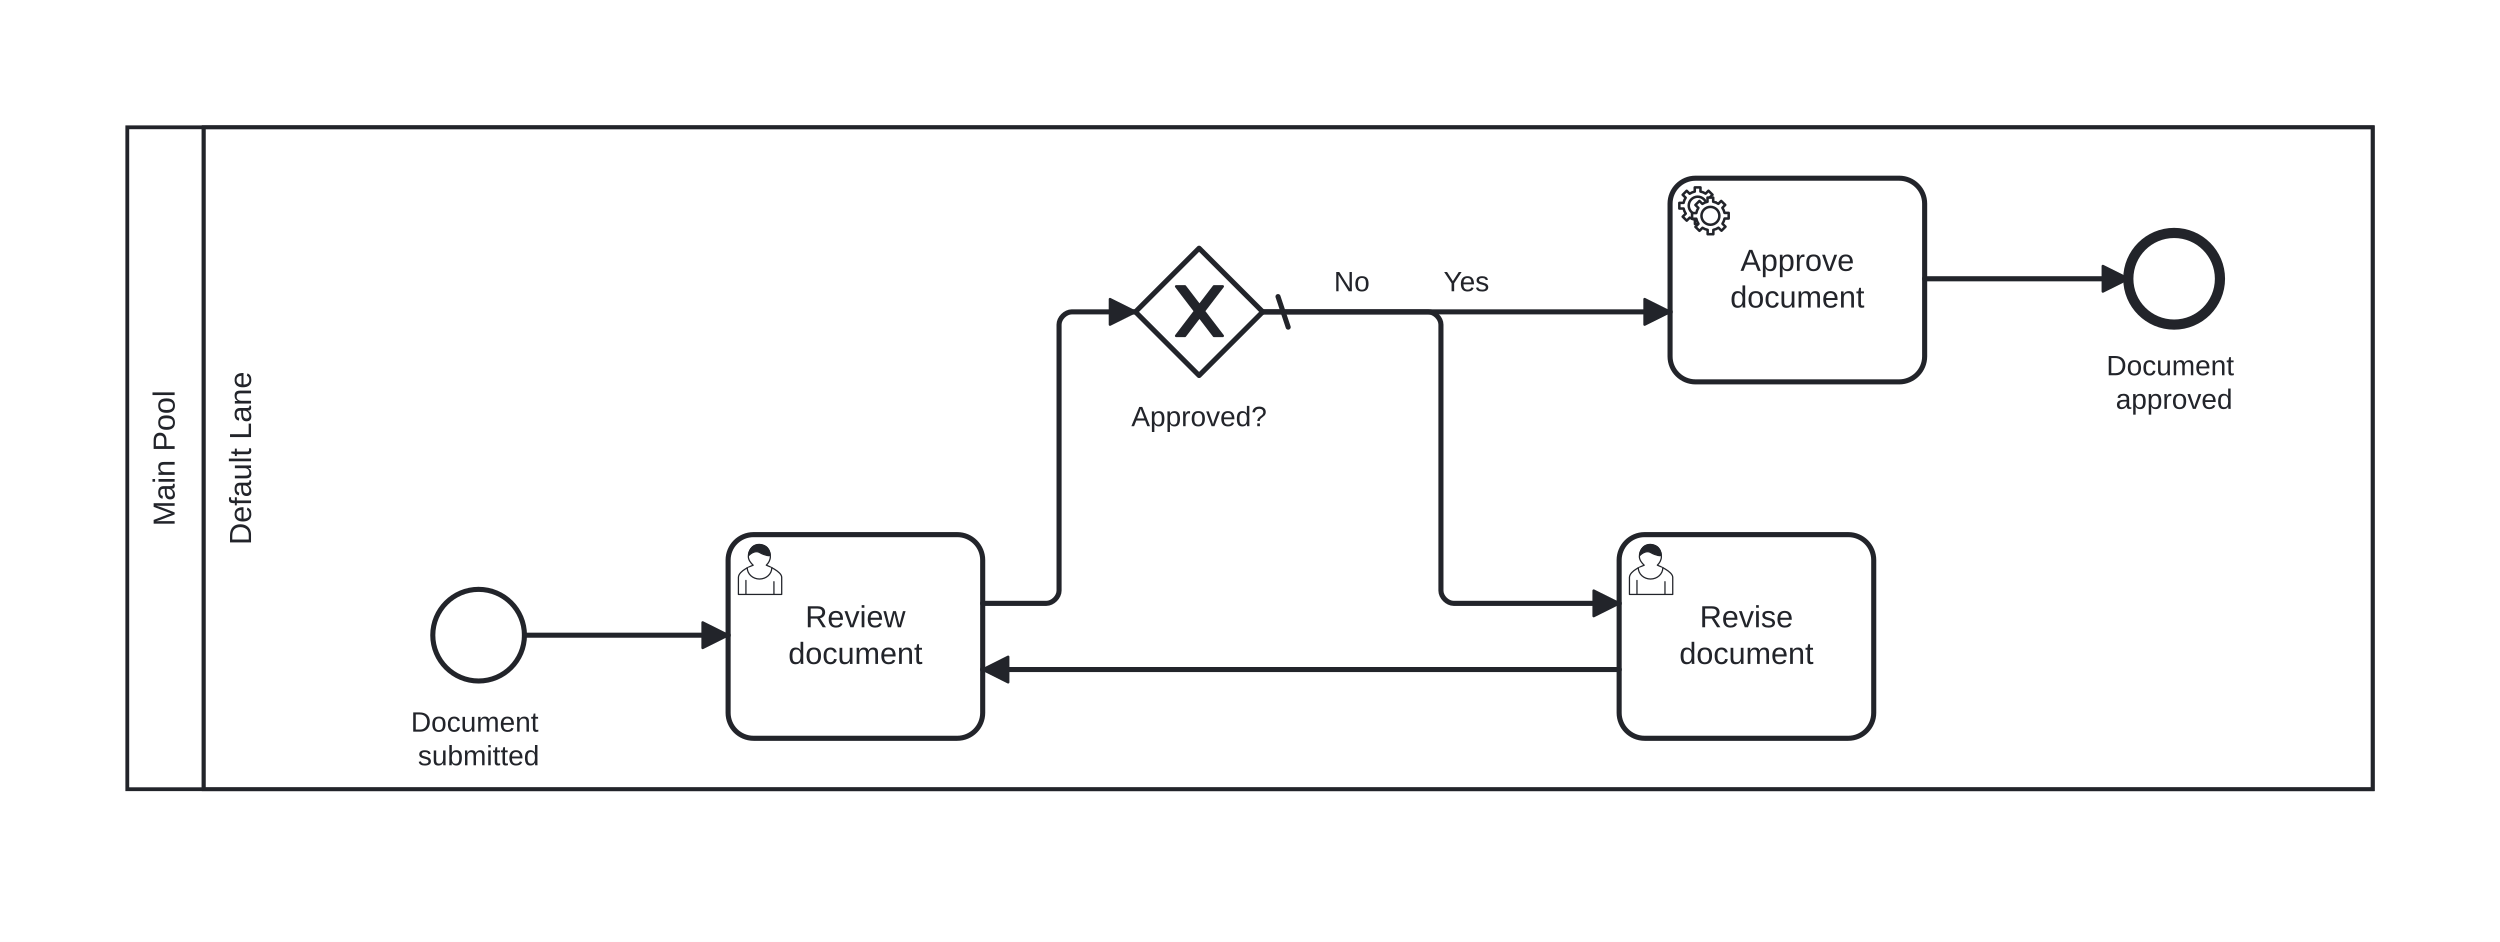
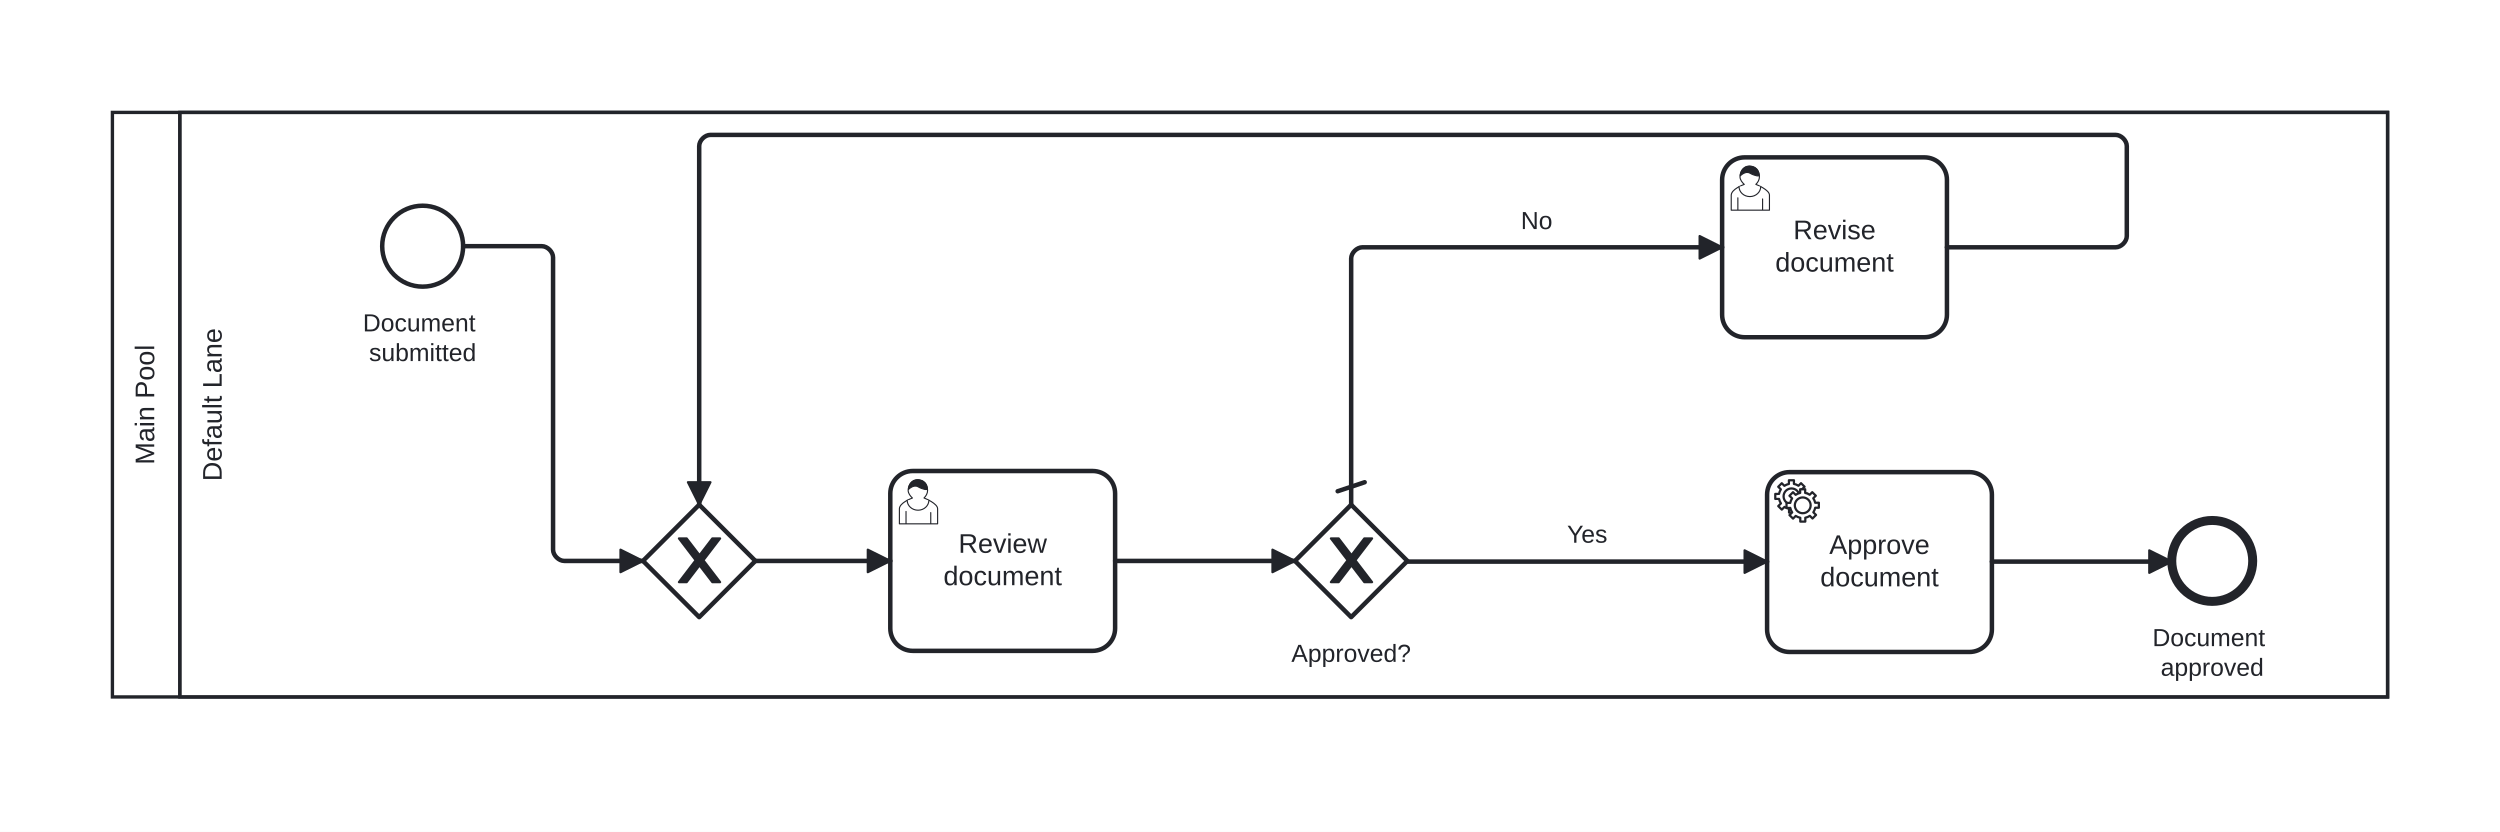
- <svg xmlns="http://www.w3.org/2000/svg" width="982" height="370" viewBox="0 0 982 370" font-family="Arial, sans-serif">
+ <svg xmlns="http://www.w3.org/2000/svg" width="1112" height="370" viewBox="0 0 1112 370" font-family="Arial, sans-serif">
  <defs>
    <marker id="seq-end" viewBox="0 0 20 20" refX="11" refY="10" markerWidth="10" markerHeight="10" orient="auto">
      <path d="M 1 5 L 11 10 L 1 15 Z" fill="#22242a" stroke="#22242a" stroke-width="1" stroke-linecap="round" stroke-linejoin="round" />
    </marker>
    <marker id="seq-default-src" viewBox="0 0 20 20" refX="0" refY="10" markerWidth="10" markerHeight="10" orient="auto">
      <path d="M 6 4 L 10 16" fill="none" stroke="#22242a" stroke-width="2" stroke-linecap="round" />
    </marker>
    <marker id="seq-conditional-src" viewBox="0 0 20 20" refX="-1" refY="10" markerWidth="10" markerHeight="10" orient="auto">
      <path d="M 0 10 L 8 6 L 16 10 L 8 14 Z" fill="#ffffff" stroke="#22242a" stroke-width="2" stroke-linejoin="round" />
    </marker>
    <marker id="msg-start" viewBox="0 0 20 20" refX="6" refY="6" markerWidth="20" markerHeight="20" orient="auto">
      <circle cx="6" cy="6" r="3.5" fill="#ffffff" stroke="#22242a" stroke-width="1" stroke-dasharray="10000, 1" />
    </marker>
    <marker id="msg-end" viewBox="0 0 20 20" refX="8.5" refY="5" markerWidth="20" markerHeight="20" orient="auto">
      <path d="m 1 5 l 0 -3 l 7 3 l -7 3 z" fill="#ffffff" stroke="#22242a" stroke-width="1" stroke-linecap="round" stroke-linejoin="round" stroke-dasharray="10000, 1" />
    </marker>
    <marker id="assoc-end" viewBox="0 0 20 20" refX="11" refY="10" markerWidth="10" markerHeight="10" orient="auto">
      <path d="M 1 5 L 11 10 L 1 15" fill="none" stroke="#22242a" stroke-width="1.5" stroke-linecap="round" stroke-linejoin="round" stroke-dasharray="10000, 1" />
    </marker>
  </defs>
-   <rect width="982" height="370" fill="#ffffff" />
-   <rect x="50" y="50" width="882" height="260" fill="#ffffff" fill-opacity="0.95" stroke="#22242a" stroke-width="1.5" />
+   <rect width="1112" height="370" fill="#ffffff" />
+   <rect x="50" y="50" width="1012" height="260" fill="#ffffff" fill-opacity="0.95" stroke="#22242a" stroke-width="1.5" />
  <path d="M 80 50 L 80 310" stroke="#22242a" stroke-width="1.5" fill="none" />
  <text x="68.6" y="180" text-anchor="middle" font-size="12" fill="#22242a" transform="rotate(-90,68.6,180)">Main Pool</text>
-   <rect x="80" y="50" width="852" height="260" fill="#ffffff" fill-opacity="0.25" stroke="#22242a" stroke-width="1.5" />
+   <rect x="80" y="50" width="982" height="260" fill="#ffffff" fill-opacity="0.25" stroke="#22242a" stroke-width="1.5" />
  <text x="98.6" y="180" text-anchor="middle" font-size="12" fill="#22242a" transform="rotate(-90,98.6,180)">Default Lane</text>
  <g data-element-id="start1">
-     <circle cx="188" cy="249.5" r="18" fill="#ffffff" fill-opacity="0.95" stroke="#22242a" stroke-width="2" />
+     <circle cx="188" cy="109.5" r="18" fill="#ffffff" fill-opacity="0.95" stroke="#22242a" stroke-width="2" />
    <text text-anchor="middle" font-size="11" fill="#22242a">
-       <tspan x="188" y="287.4">Document</tspan>
-       <tspan x="188" y="300.6">submitted</tspan>
+       <tspan x="188" y="147.4">Document</tspan>
+       <tspan x="188" y="160.6">submitted</tspan>
    </text>
  </g>
+   <g data-element-id="gw_join_task1">
+     <polygon points="311,224.5 336,249.5 311,274.5 286,249.5" fill="#ffffff" fill-opacity="0.95" stroke="#22242a" stroke-width="2" stroke-linejoin="round" />
+     <g transform="translate(286,224.5)">
+       <path d="m 16,15 7.429,9.714 -7.429,9.714 3.429,0 5.714,-7.464 5.714,7.464 3.429,0 -7.429,-9.714 7.429,-9.714 -3.429,0 -5.714,7.464 -5.714,-7.464 -3.429,0 z" fill="#22242a" stroke="#22242a" stroke-width="1" stroke-linecap="round" stroke-linejoin="round" />
+     </g>
+   </g>
  <g data-element-id="task1">
-     <rect x="286" y="210" width="100" height="80" rx="10" ry="10" fill="#ffffff" fill-opacity="0.95" stroke="#22242a" stroke-width="2" />
-     <text x="336" y="246.4" text-anchor="middle" font-size="12" fill="#22242a">Review</text>
-     <text x="336" y="260.8" text-anchor="middle" font-size="12" fill="#22242a">document</text>
-     <g transform="translate(286,210)">
+     <rect x="396" y="209.5" width="100" height="80" rx="10" ry="10" fill="#ffffff" fill-opacity="0.95" stroke="#22242a" stroke-width="2" />
+     <text x="446" y="245.9" text-anchor="middle" font-size="12" fill="#22242a">Review</text>
+     <text x="446" y="260.3" text-anchor="middle" font-size="12" fill="#22242a">document</text>
+     <g transform="translate(396,209.5)">
      <path d="m 15,12 c 0.909,-0.845 1.594,-2.049 1.594,-3.385 0,-2.554 -1.805,-4.622 -4.357,-4.622 -2.552,0 -4.288,2.068 -4.288,4.622 0,1.348 0.974,2.562 1.896,3.405 -0.529,0.187 -5.669,2.097 -5.794,4.756 v 6.718 h 17 v -6.718 c 0,-2.298 -5.528,-4.595 -6.051,-4.776 zm -8,6 l 0,5.5 m 11,0 l 0,-5" fill="#ffffff" stroke="#22242a" stroke-width="0.5" stroke-linecap="round" stroke-linejoin="round" />
      <path d="m 15,12 m 2.162,1.009 c 0,2.447 -2.158,4.431 -4.821,4.431 -2.665,0 -4.822,-1.981 -4.822,-4.431 " fill="#ffffff" stroke="#22242a" stroke-width="0.5" stroke-linecap="round" stroke-linejoin="round" />
      <path d="m 15,12 m -6.9,-3.80 c 0,0 2.251,-2.358 4.274,-1.177 2.024,1.181 4.221,1.537 4.124,0.965 -0.098,-0.57 -0.117,-3.791 -4.191,-4.136 -3.575,0.001 -4.208,3.367 -4.207,4.348 z" fill="#22242a" stroke="#22242a" stroke-width="0.5" stroke-linecap="round" stroke-linejoin="round" />
    </g>
  </g>
  <g data-element-id="gw1">
-     <polygon points="471,97.5 496,122.5 471,147.5 446,122.5" fill="#ffffff" fill-opacity="0.95" stroke="#22242a" stroke-width="2" stroke-linejoin="round" />
-     <g transform="translate(446,97.5)">
+     <polygon points="601,224.5 626,249.5 601,274.5 576,249.5" fill="#ffffff" fill-opacity="0.95" stroke="#22242a" stroke-width="2" stroke-linejoin="round" />
+     <g transform="translate(576,224.5)">
      <path d="m 16,15 7.429,9.714 -7.429,9.714 3.429,0 5.714,-7.464 5.714,7.464 3.429,0 -7.429,-9.714 7.429,-9.714 -3.429,0 -5.714,7.464 -5.714,-7.464 -3.429,0 z" fill="#22242a" stroke="#22242a" stroke-width="1" stroke-linecap="round" stroke-linejoin="round" />
    </g>
    <text text-anchor="middle" font-size="11" fill="#22242a">
-       <tspan x="471" y="167.4">Approved?</tspan>
+       <tspan x="601" y="294.4">Approved?</tspan>
    </text>
  </g>
  <g data-element-id="task2">
-     <rect x="656" y="70" width="100" height="80" rx="10" ry="10" fill="#ffffff" fill-opacity="0.95" stroke="#22242a" stroke-width="2" />
-     <text x="706" y="106.4" text-anchor="middle" font-size="12" fill="#22242a">Approve</text>
-     <text x="706" y="120.8" text-anchor="middle" font-size="12" fill="#22242a">document</text>
-     <g transform="translate(656,70)">
+     <rect x="786" y="210" width="100" height="80" rx="10" ry="10" fill="#ffffff" fill-opacity="0.95" stroke="#22242a" stroke-width="2" />
+     <text x="836" y="246.4" text-anchor="middle" font-size="12" fill="#22242a">Approve</text>
+     <text x="836" y="260.8" text-anchor="middle" font-size="12" fill="#22242a">document</text>
+     <g transform="translate(786,210)">
      <circle cx="11" cy="11" r="5" fill="#ffffff" stroke="none" />
      <path d="m 12,18 v -1.713 c 0.352,-0.07 0.704,-0.178 1.048,-0.321 0.344,-0.145 0.666,-0.321 0.966,-0.521 l 1.194,1.18 1.567,-1.577 -1.195,-1.18 c 0.403,-0.614 0.683,-1.299 0.825,-2.018 l 1.622,-0.01 v -2.22 l -1.637,0.01 c -0.073,-0.352 -0.178,-0.7 -0.324,-1.044 -0.145,-0.344 -0.321,-0.664 -0.523,-0.962 l 1.131,-1.136 -1.583,-1.563 -1.13,1.136 c -0.614,-0.401 -1.303,-0.681 -2.023,-0.822 l 0.009,-1.619 h -2.241 l 0.004,1.631 c -0.354,0.074 -0.705,0.18 -1.05,0.324 -0.344,0.144 -0.665,0.321 -0.964,0.52 l -1.17,-1.158 -1.567,1.579 1.168,1.157 c -0.403,0.613 -0.683,1.298 -0.825,2.017 l -1.659,0.003 v 2.222 l 1.672,-0.006 c 0.073,0.351 0.18,0.702 0.324,1.045 0.145,0.344 0.321,0.664 0.523,0.961 l -1.199,1.197 1.584,1.56 1.196,-1.193 c 0.614,0.403 1.303,0.682 2.023,0.823 l 7.19e-4,1.699 h 2.227 z m 0.221,-3.996 c -1.789,0.75 -3.858,-0.093 -4.61,-1.874 -0.752,-1.783 0.091,-3.846 1.88,-4.596 1.788,-0.749 3.857,0.093 4.609,1.874 0.752,1.782 -0.091,3.846 -1.88,4.596 z" fill="#ffffff" stroke="#22242a" stroke-width="1" stroke-linecap="round" stroke-linejoin="round" />
      <circle cx="16" cy="15" r="5" fill="#ffffff" stroke="none" />
      <path d="m 17,22 v -1.713 c 0.352,-0.07 0.704,-0.178 1.048,-0.321 0.344,-0.145 0.666,-0.321 0.966,-0.521 l 1.194,1.18 1.567,-1.577 -1.195,-1.18 c 0.403,-0.614 0.683,-1.299 0.825,-2.018 l 1.622,-0.01 v -2.22 l -1.637,0.01 c -0.073,-0.352 -0.178,-0.7 -0.324,-1.044 -0.145,-0.344 -0.321,-0.664 -0.523,-0.962 l 1.131,-1.136 -1.583,-1.563 -1.13,1.136 c -0.614,-0.401 -1.303,-0.681 -2.023,-0.822 l 0.009,-1.619 h -2.241 l 0.004,1.631 c -0.354,0.074 -0.705,0.18 -1.05,0.324 -0.344,0.144 -0.665,0.321 -0.964,0.52 l -1.17,-1.158 -1.567,1.579 1.168,1.157 c -0.403,0.613 -0.683,1.298 -0.825,2.017 l -1.659,0.003 v 2.222 l 1.672,-0.006 c 0.073,0.351 0.18,0.702 0.324,1.045 0.145,0.344 0.321,0.664 0.523,0.961 l -1.199,1.197 1.584,1.56 1.196,-1.193 c 0.614,0.403 1.303,0.682 2.023,0.823 l 7.19e-4,1.699 h 2.227 z m 0.221,-3.996 c -1.789,0.75 -3.858,-0.093 -4.61,-1.874 -0.752,-1.783 0.091,-3.846 1.88,-4.596 1.788,-0.749 3.857,0.093 4.609,1.874 0.752,1.782 -0.091,3.846 -1.88,4.596 z" fill="#ffffff" stroke="#22242a" stroke-width="1" stroke-linecap="round" stroke-linejoin="round" />
    </g>
  </g>
  <g data-element-id="task3">
-     <rect x="636" y="210" width="100" height="80" rx="10" ry="10" fill="#ffffff" fill-opacity="0.95" stroke="#22242a" stroke-width="2" />
-     <text x="686" y="246.4" text-anchor="middle" font-size="12" fill="#22242a">Revise</text>
-     <text x="686" y="260.8" text-anchor="middle" font-size="12" fill="#22242a">document</text>
-     <g transform="translate(636,210)">
+     <rect x="766" y="70" width="100" height="80" rx="10" ry="10" fill="#ffffff" fill-opacity="0.95" stroke="#22242a" stroke-width="2" />
+     <text x="816" y="106.4" text-anchor="middle" font-size="12" fill="#22242a">Revise</text>
+     <text x="816" y="120.8" text-anchor="middle" font-size="12" fill="#22242a">document</text>
+     <g transform="translate(766,70)">
      <path d="m 15,12 c 0.909,-0.845 1.594,-2.049 1.594,-3.385 0,-2.554 -1.805,-4.622 -4.357,-4.622 -2.552,0 -4.288,2.068 -4.288,4.622 0,1.348 0.974,2.562 1.896,3.405 -0.529,0.187 -5.669,2.097 -5.794,4.756 v 6.718 h 17 v -6.718 c 0,-2.298 -5.528,-4.595 -6.051,-4.776 zm -8,6 l 0,5.5 m 11,0 l 0,-5" fill="#ffffff" stroke="#22242a" stroke-width="0.5" stroke-linecap="round" stroke-linejoin="round" />
      <path d="m 15,12 m 2.162,1.009 c 0,2.447 -2.158,4.431 -4.821,4.431 -2.665,0 -4.822,-1.981 -4.822,-4.431 " fill="#ffffff" stroke="#22242a" stroke-width="0.5" stroke-linecap="round" stroke-linejoin="round" />
      <path d="m 15,12 m -6.9,-3.80 c 0,0 2.251,-2.358 4.274,-1.177 2.024,1.181 4.221,1.537 4.124,0.965 -0.098,-0.57 -0.117,-3.791 -4.191,-4.136 -3.575,0.001 -4.208,3.367 -4.207,4.348 z" fill="#22242a" stroke="#22242a" stroke-width="0.5" stroke-linecap="round" stroke-linejoin="round" />
    </g>
  </g>
  <g data-element-id="end1">
-     <circle cx="854" cy="109.5" r="18" fill="#ffffff" fill-opacity="0.95" stroke="#22242a" stroke-width="4" />
+     <circle cx="984" cy="249.5" r="18" fill="#ffffff" fill-opacity="0.95" stroke="#22242a" stroke-width="4" />
    <text text-anchor="middle" font-size="11" fill="#22242a">
-       <tspan x="854" y="147.4">Document</tspan>
-       <tspan x="854" y="160.6">approved</tspan>
+       <tspan x="984" y="287.4">Document</tspan>
+       <tspan x="984" y="300.6">approved</tspan>
    </text>
  </g>
-   <path data-element-id="f1" data-waypoints="206,249.5 286,249.5" d="M 206 249.5 L 286 249.5" stroke="#22242a" stroke-width="2" fill="none" stroke-linecap="round" stroke-linejoin="round" marker-end="url(#seq-end)" />
-   <path data-element-id="f2" data-waypoints="386,237 416,237 416,122.5 446,122.5" d="M 386 237 L 411 237 C 413.5 237 416 234.5 416 232 L 416 127.5 C 416 125 418.5 122.5 421 122.5 L 446 122.5" stroke="#22242a" stroke-width="2" fill="none" stroke-linecap="round" stroke-linejoin="round" marker-end="url(#seq-end)" />
-   <path data-element-id="f3" data-waypoints="496,122.5 656,122.5" d="M 496 122.5 L 656 122.5" stroke="#22242a" stroke-width="2" fill="none" stroke-linecap="round" stroke-linejoin="round" marker-end="url(#seq-end)" />
+   <path data-element-id="f1" data-waypoints="206,109.5 246,109.5 246,249.5 286,249.5" d="M 206 109.5 L 241 109.5 C 243.5 109.5 246 112 246 114.5 L 246 244.5 C 246 247 248.5 249.5 251 249.5 L 286 249.5" stroke="#22242a" stroke-width="2" fill="none" stroke-linecap="round" stroke-linejoin="round" marker-end="url(#seq-end)" />
+   <path data-element-id="f2" data-waypoints="496,249.5 576,249.5" d="M 496 249.5 L 576 249.5" stroke="#22242a" stroke-width="2" fill="none" stroke-linecap="round" stroke-linejoin="round" marker-end="url(#seq-end)" />
+   <path data-element-id="f3" data-waypoints="626,249.8 786,249.8" d="M 626 249.8 L 786 249.8" stroke="#22242a" stroke-width="2" fill="none" stroke-linecap="round" stroke-linejoin="round" marker-end="url(#seq-end)" />
  <text text-anchor="middle" font-size="11" fill="#22242a">
-     <tspan x="576" y="114.4">Yes</tspan>
+     <tspan x="706" y="241.4">Yes</tspan>
  </text>
-   <path data-element-id="f4" data-waypoints="496,122.5 566,122.5 566,237 636,237" d="M 496 122.5 L 561 122.5 C 563.5 122.5 566 125 566 127.5 L 566 232 C 566 234.5 568.5 237 571 237 L 636 237" stroke="#22242a" stroke-width="2" fill="none" stroke-linecap="round" stroke-linejoin="round" marker-start="url(#seq-default-src)" marker-end="url(#seq-end)" />
+   <path data-element-id="f4" data-waypoints="601,224.5 601,110 766,110" d="M 601 224.5 L 601 115 C 601 112.5 603.5 110 606 110 L 766 110" stroke="#22242a" stroke-width="2" fill="none" stroke-linecap="round" stroke-linejoin="round" marker-start="url(#seq-default-src)" marker-end="url(#seq-end)" />
  <text text-anchor="middle" font-size="11" fill="#22242a">
-     <tspan x="531" y="114.4">No</tspan>
+     <tspan x="683.5" y="101.9">No</tspan>
  </text>
-   <path data-element-id="f5" data-waypoints="636,263 386,263" d="M 636 263 L 386 263" stroke="#22242a" stroke-width="2" fill="none" stroke-linecap="round" stroke-linejoin="round" marker-end="url(#seq-end)" />
-   <path data-element-id="f6" data-waypoints="756,109.5 836,109.5" d="M 756 109.5 L 836 109.5" stroke="#22242a" stroke-width="2" fill="none" stroke-linecap="round" stroke-linejoin="round" marker-end="url(#seq-end)" />
+   <path data-element-id="f5" data-waypoints="866,110 946,110 946,60 311,60 311,224.5" d="M 866 110 L 941 110 C 943.5 110 946 107.5 946 105 L 946 65 C 946 62.5 943.5 60 941 60 L 316 60 C 313.5 60 311 62.5 311 65 L 311 224.5" stroke="#22242a" stroke-width="2" fill="none" stroke-linecap="round" stroke-linejoin="round" marker-end="url(#seq-end)" />
+   <path data-element-id="f6" data-waypoints="886,249.8 966,249.8" d="M 886 249.8 L 966 249.8" stroke="#22242a" stroke-width="2" fill="none" stroke-linecap="round" stroke-linejoin="round" marker-end="url(#seq-end)" />
+   <path data-element-id="flow_gw_join_task1_task1" data-waypoints="336,249.5 396,249.5" d="M 336 249.5 L 396 249.5" stroke="#22242a" stroke-width="2" fill="none" stroke-linecap="round" stroke-linejoin="round" marker-end="url(#seq-end)" />
</svg>
